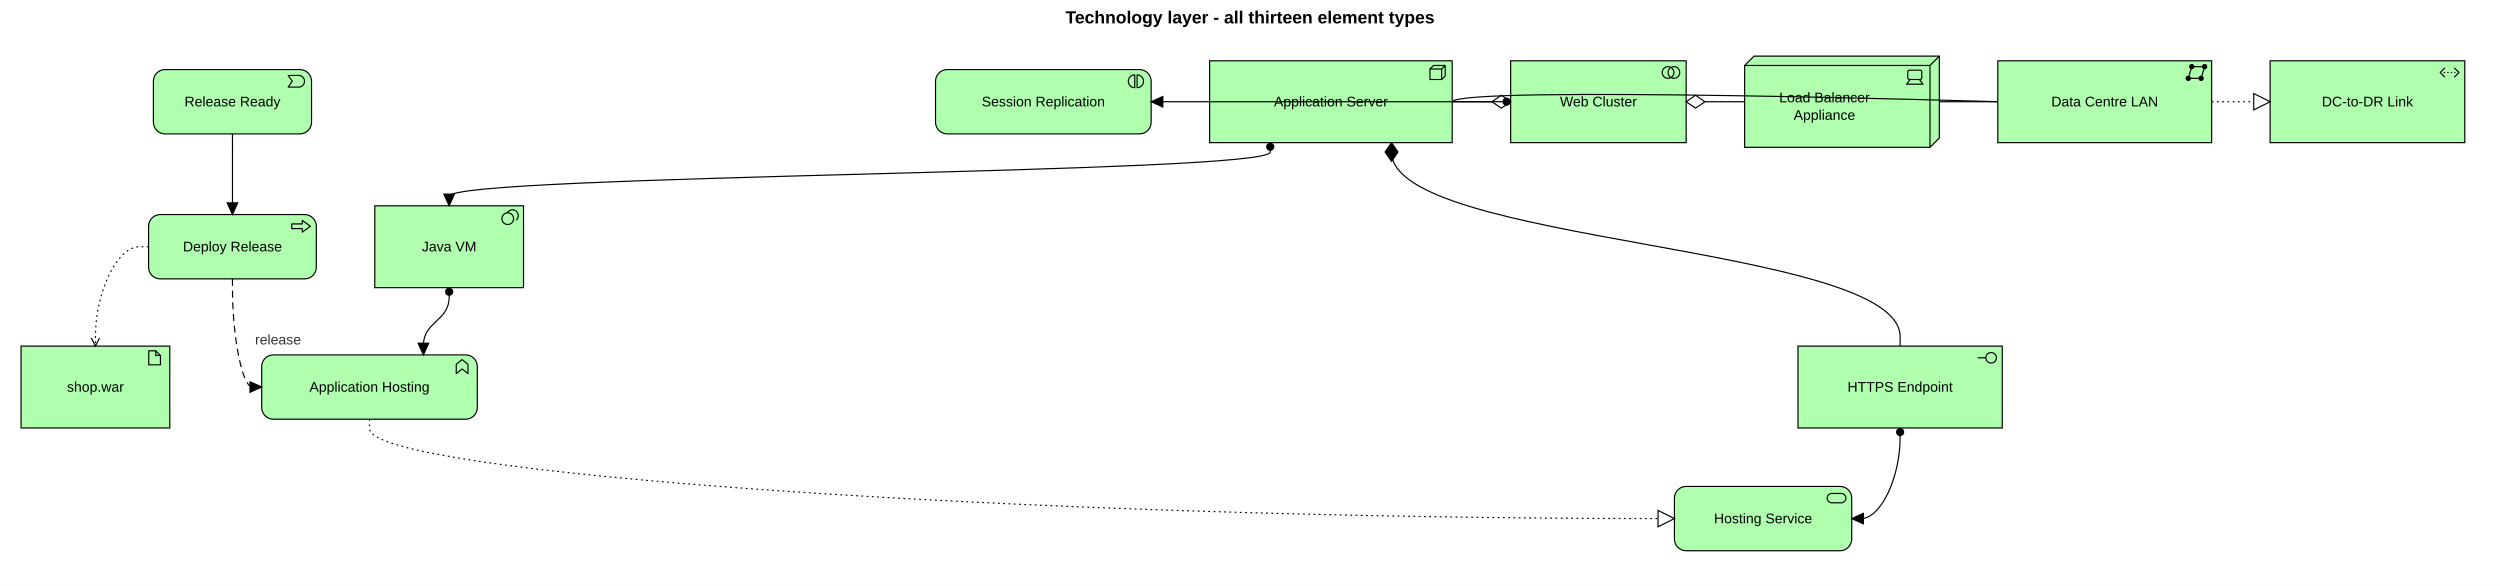
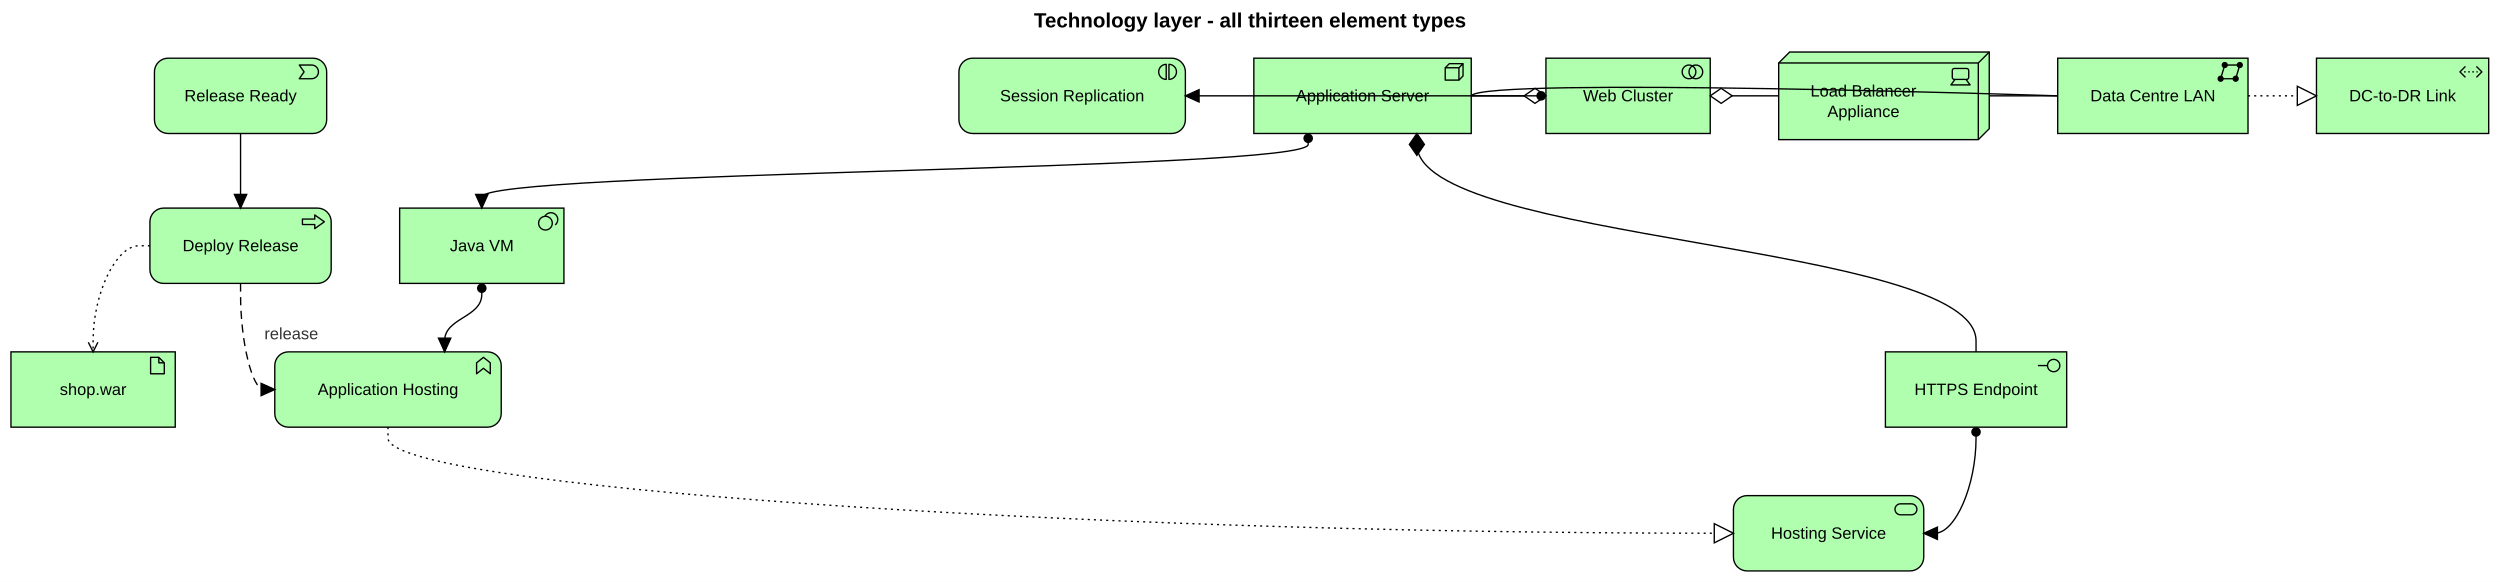
- <svg xmlns="http://www.w3.org/2000/svg" width="2138" height="501" viewBox="0 0 2138 501" font-family="Arial, Helvetica, sans-serif" font-size="12">
-   <rect x="0" y="0" width="2138" height="501" fill="#ffffff" />
-   <text x="1069" y="20" text-anchor="middle" font-size="15" font-weight="bold">Technology layer - all thirteen element types</text>
-   <g transform="translate(10,40)">
+ <svg xmlns="http://www.w3.org/2000/svg" width="1826" height="425" viewBox="0 0 1826 425" font-family="Arial, Helvetica, sans-serif" font-size="12">
+   <rect x="0" y="0" width="1826" height="425" fill="#ffffff" />
+   <text x="913" y="20" text-anchor="middle" font-size="15" font-weight="bold">Technology layer - all thirteen element types</text>
+   <g transform="translate(0,30)">
    <g class="element technology-collaboration" data-id="webCluster">
-       <rect fill="#AFFFAF" stroke="#000000" stroke-width="1" x="1281.91" y="12" width="150.11" height="70" rx="0" ry="0" />
+       <rect fill="#AFFFAF" stroke="#000000" stroke-width="1" x="1129.15" y="12.5" width="120" height="55" rx="0" ry="0" />
      <g stroke="#000" stroke-width="1" stroke-linejoin="round" fill="none">
-         <circle cx="1416.52" cy="22" r="5" />
-         <circle cx="1421.52" cy="22" r="5" />
+         <circle cx="1233.65" cy="22.5" r="5" />
+         <circle cx="1238.65" cy="22.5" r="5" />
      </g>
-       <text x="1356.97" y="51" text-anchor="middle">Web Cluster</text>
+       <text x="1189.15" y="44" text-anchor="middle">Web Cluster</text>
    </g>
    <g class="element node" data-id="appServer">
-       <rect fill="#AFFFAF" stroke="#000000" stroke-width="1" x="1024.45" y="12" width="207.46" height="70" rx="0" ry="0" />
+       <rect fill="#AFFFAF" stroke="#000000" stroke-width="1" x="915.8" y="12.5" width="158.8" height="55" rx="0" ry="0" />
      <g stroke="#000" stroke-width="1" stroke-linejoin="round" fill="none">
-         <rect x="1212.91" y="19" width="10" height="9" />
-         <path d="M1212.91,19 L1215.91,16 H1225.91 V25 L1222.91,28 M1222.91,19 L1225.91,16" />
+         <rect x="1055.6" y="19.5" width="10" height="9" />
+         <path d="M1055.6,19.5 L1058.6,16.5 H1068.6 V25.5 L1065.6,28.5 M1065.6,19.5 L1068.6,16.5" />
      </g>
-       <text x="1128.18" y="51" text-anchor="middle">Application Server</text>
+       <text x="995.2" y="44" text-anchor="middle">Application Server</text>
    </g>
    <g class="element device" data-id="lbAppliance">
-       <path fill="#AFFFAF" stroke="#000000" stroke-width="1" d="M1482.02,16 L1490.02,8 H1648.52 V78 L1640.52,86 H1482.02 Z" />
-       <path fill="none" stroke="#000000" stroke-width="1" d="M1482.02,16 H1640.52 V86 M1640.52,16 L1648.52,8" />
+       <path fill="#AFFFAF" stroke="#000000" stroke-width="1" d="M1299.15,16 L1307.15,8 H1452.95 V64 L1444.95,72 H1299.15 Z" />
+       <path fill="none" stroke="#000000" stroke-width="1" d="M1299.15,16 H1444.95 V72 M1444.95,16 L1452.95,8" />
      <g stroke="#000" stroke-width="1" stroke-linejoin="round" fill="none">
-         <rect x="1621.52" y="20" width="12" height="8" rx="1.5" />
-         <path d="M1623.52,28 L1620.52,32 H1634.52 L1631.52,28" />
+         <rect x="1425.95" y="20" width="12" height="8" rx="1.5" />
+         <path d="M1427.95,28 L1424.95,32 H1438.95 L1435.95,28" />
      </g>
-       <text x="1550.27" y="47.5" text-anchor="middle">Load Balancer</text>
-       <text x="1550.27" y="62.5" text-anchor="middle">Appliance</text>
+       <text x="1361.05" y="40.5" text-anchor="middle">Load Balancer</text>
+       <text x="1361.05" y="55.5" text-anchor="middle">Appliance</text>
    </g>
    <g class="element system-software" data-id="jvm">
-       <rect fill="#AFFFAF" stroke="#000000" stroke-width="1" x="310.52" y="136" width="127.2" height="70" rx="0" ry="0" />
+       <rect fill="#AFFFAF" stroke="#000000" stroke-width="1" x="291.9" y="122" width="120" height="55" rx="0" ry="0" />
      <g stroke="#000" stroke-width="1" stroke-linejoin="round" fill="none">
-         <path d="M423.72,142.2 A5,5 0 1 1 431.32,148.3" />
-         <circle cx="424.22" cy="147" r="5" />
+         <path d="M397.9,128.2 A5,5 0 1 1 405.5,134.3" />
+         <circle cx="398.4" cy="133" r="5" />
      </g>
-       <text x="374.12" y="175" text-anchor="middle">Java VM</text>
+       <text x="351.9" y="153.5" text-anchor="middle">Java VM</text>
    </g>
    <g class="element technology-interface" data-id="httpsPort">
-       <rect fill="#AFFFAF" stroke="#000000" stroke-width="1" x="1527.64" y="256" width="174.69" height="70" rx="0" ry="0" />
+       <rect fill="#AFFFAF" stroke="#000000" stroke-width="1" x="1377.1" y="227" width="132.4" height="55" rx="0" ry="0" />
      <g stroke="#000" stroke-width="1" stroke-linejoin="round" fill="none">
-         <line x1="1681.33" y1="266" x2="1688.33" y2="266" />
-         <circle cx="1692.83" cy="266" r="4.5" />
+         <line x1="1488.5" y1="237" x2="1495.5" y2="237" />
+         <circle cx="1500" cy="237" r="4.5" />
      </g>
-       <text x="1614.99" y="295" text-anchor="middle">HTTPS Endpoint</text>
+       <text x="1443.3" y="258.5" text-anchor="middle">HTTPS Endpoint</text>
    </g>
    <g class="element path" data-id="dcLink">
-       <rect fill="#AFFFAF" stroke="#000000" stroke-width="1" x="1931.4" y="12" width="166.5" height="70" rx="0" ry="0" />
+       <rect fill="#AFFFAF" stroke="#000000" stroke-width="1" x="1691.95" y="12.5" width="125.8" height="55" rx="0" ry="0" />
      <g stroke="#000" stroke-width="1" stroke-linejoin="round" fill="none">
-         <path d="M2080.89,18 L2076.89,22 L2080.89,26 M2088.89,18 L2092.89,22 L2088.89,26" />
-         <line x1="2079.89" y1="22" x2="2089.89" y2="22" stroke-dasharray="1.2 1.8" />
+         <path d="M1800.75,18.5 L1796.75,22.5 L1800.75,26.5 M1808.75,18.5 L1812.75,22.5 L1808.75,26.5" />
+         <line x1="1799.75" y1="22.5" x2="1809.75" y2="22.5" stroke-dasharray="1.2 1.8" />
      </g>
-       <text x="2014.65" y="51" text-anchor="middle">DC-to-DR Link</text>
+       <text x="1754.85" y="44" text-anchor="middle">DC-to-DR Link</text>
    </g>
    <g class="element communication-network" data-id="lan">
-       <rect fill="#AFFFAF" stroke="#000000" stroke-width="1" x="1698.52" y="12" width="182.88" height="70" rx="0" ry="0" />
+       <rect fill="#AFFFAF" stroke="#000000" stroke-width="1" x="1502.95" y="12.5" width="139" height="55" rx="0" ry="0" />
      <g stroke="#000" stroke-width="1" stroke-linejoin="round">
-         <path fill="none" d="M1864.4,17 L1875.4,17 L1872.4,27 L1861.4,27 Z" />
-         <circle cx="1864.4" cy="17" r="1.8" fill="#000" />
-         <circle cx="1875.4" cy="17" r="1.8" fill="#000" />
-         <circle cx="1872.4" cy="27" r="1.8" fill="#000" />
-         <circle cx="1861.4" cy="27" r="1.8" fill="#000" />
+         <path fill="none" d="M1624.95,17.5 L1635.95,17.5 L1632.95,27.5 L1621.95,27.5 Z" />
+         <circle cx="1624.95" cy="17.5" r="1.8" fill="#000" />
+         <circle cx="1635.95" cy="17.5" r="1.8" fill="#000" />
+         <circle cx="1632.95" cy="27.5" r="1.8" fill="#000" />
+         <circle cx="1621.95" cy="27.5" r="1.8" fill="#000" />
      </g>
-       <text x="1789.96" y="51" text-anchor="middle">Data Centre LAN</text>
+       <text x="1572.45" y="44" text-anchor="middle">Data Centre LAN</text>
    </g>
    <g class="element technology-function" data-id="hosting">
-       <rect fill="#AFFFAF" stroke="#000000" stroke-width="1" x="213.8" y="263.5" width="184.4" height="55" rx="10" ry="10" />
-       <path stroke="#000" stroke-width="1" stroke-linejoin="round" fill="none" d="M380.2,271.5 L385.2,267.5 L390.2,271.5 L390.2,279.5 L385.2,275.5 L380.2,279.5 Z" />
-       <text x="306" y="295" text-anchor="middle">Application Hosting</text>
+       <rect fill="#AFFFAF" stroke="#000000" stroke-width="1" x="200.7" y="227" width="165.4" height="55" rx="10" ry="10" />
+       <path stroke="#000" stroke-width="1" stroke-linejoin="round" fill="none" d="M348.1,235 L353.1,231 L358.1,235 L358.1,243 L353.1,239 L348.1,243 Z" />
+       <text x="283.4" y="258.5" text-anchor="middle">Application Hosting</text>
    </g>
    <g class="element technology-process" data-id="deploy">
-       <rect fill="#AFFFAF" stroke="#000000" stroke-width="1" x="117.08" y="143.5" width="143.44" height="55" rx="10" ry="10" />
-       <path stroke="#000" stroke-width="1" stroke-linejoin="round" fill="none" d="M239.52,151.5 H248.52 V148.5 L255.52,153.5 L248.52,158.5 V155.5 H239.52 Z" />
-       <text x="188.8" y="175" text-anchor="middle">Deploy Release</text>
+       <rect fill="#AFFFAF" stroke="#000000" stroke-width="1" x="109.5" y="122" width="132.4" height="55" rx="10" ry="10" />
+       <path stroke="#000" stroke-width="1" stroke-linejoin="round" fill="none" d="M220.9,130 H229.9 V127 L236.9,132 L229.9,137 V134 H220.9 Z" />
+       <text x="175.7" y="153.5" text-anchor="middle">Deploy Release</text>
    </g>
    <g class="element technology-interaction" data-id="replicate">
-       <rect fill="#AFFFAF" stroke="#000000" stroke-width="1" x="790.06" y="19.5" width="184.4" height="55" rx="10" ry="10" />
+       <rect fill="#AFFFAF" stroke="#000000" stroke-width="1" x="700.4" y="12.5" width="165.4" height="55" rx="10" ry="10" />
      <g stroke="#000" stroke-width="1" stroke-linejoin="round" fill="none">
-         <path d="M960.45,24 A5.5,5.5 0 0 0 960.45,35 Z" />
-         <path d="M962.45,24 A5.5,5.5 0 0 1 962.45,35 Z" />
+         <path d="M851.8,17 A5.5,5.5 0 0 0 851.8,28 Z" />
+         <path d="M853.8,17 A5.5,5.5 0 0 1 853.8,28 Z" />
      </g>
-       <text x="882.26" y="51" text-anchor="middle">Session Replication</text>
+       <text x="783.1" y="44" text-anchor="middle">Session Replication</text>
    </g>
    <g class="element technology-event" data-id="releaseReady">
-       <rect fill="#AFFFAF" stroke="#000000" stroke-width="1" x="121.18" y="19.5" width="135.25" height="55" rx="10" ry="10" />
-       <path stroke="#000" stroke-width="1" stroke-linejoin="round" fill="none" d="M236.42,24.5 H245.42 A5,5 0 0 1 245.42,34.5 H236.42 L239.92,29.5 Z" />
-       <text x="188.8" y="51" text-anchor="middle">Release Ready</text>
+       <rect fill="#AFFFAF" stroke="#000000" stroke-width="1" x="112.8" y="12.5" width="125.8" height="55" rx="10" ry="10" />
+       <path stroke="#000" stroke-width="1" stroke-linejoin="round" fill="none" d="M218.6,17.5 H227.6 A5,5 0 0 1 227.6,27.5 H218.6 L222.1,22.5 Z" />
+       <text x="175.7" y="44" text-anchor="middle">Release Ready</text>
    </g>
    <g class="element technology-service" data-id="hostingSvc">
-       <rect fill="#AFFFAF" stroke="#000000" stroke-width="1" x="1421.97" y="376" width="151.63" height="55" rx="10" ry="10" />
-       <rect stroke="#000" stroke-width="1" stroke-linejoin="round" fill="none" x="1552.6" y="382" width="16" height="8" rx="4" ry="4" />
-       <text x="1497.79" y="407.5" text-anchor="middle">Hosting Service</text>
+       <rect fill="#AFFFAF" stroke="#000000" stroke-width="1" x="1266.1" y="332" width="139" height="55" rx="10" ry="10" />
+       <rect stroke="#000" stroke-width="1" stroke-linejoin="round" fill="none" x="1384.1" y="338" width="16" height="8" rx="4" ry="4" />
+       <text x="1335.6" y="363.5" text-anchor="middle">Hosting Service</text>
    </g>
    <g class="element artifact" data-id="shopWar">
-       <rect fill="#AFFFAF" stroke="#000000" stroke-width="1" x="8" y="256" width="127.2" height="70" rx="0" ry="0" />
-       <path stroke="#000" stroke-width="1" stroke-linejoin="round" fill="none" d="M117.2,260 H123.2 L127.2,264 V272 H117.2 Z M123.2,260 V264 H127.2" />
-       <text x="71.6" y="295" text-anchor="middle">shop.war</text>
+       <rect fill="#AFFFAF" stroke="#000000" stroke-width="1" x="8" y="227" width="120" height="55" rx="0" ry="0" />
+       <path stroke="#000" stroke-width="1" stroke-linejoin="round" fill="none" d="M110,231 H116 L120,235 V243 H110 Z M116,231 V235 H120" />
+       <text x="68" y="258.5" text-anchor="middle">shop.war</text>
    </g>
    <g class="relationship aggregation" data-source="webCluster" data-target="appServer">
-       <path d="M1281.91,47L1273.91,47C1271.91,47 1273.91,47 1268.243,47C1262.577,47 1251.243,47 1245.577,47L1239.91,47L1231.91,47" fill="none" stroke="#000" stroke-width="1" />
-       <path d="M1281.91,47 L1273.91,52.5 L1265.91,47 L1273.91,41.5 Z" fill="#fff" stroke="#000" stroke-width="1" />
+       <path d="M1129.15,40L1121.15,40C1119.15,40 1121.15,40 1114.725,40C1108.3,40 1095.45,40 1089.025,40L1082.6,40L1074.6,40" fill="none" stroke="#000" stroke-width="1" />
+       <path d="M1129.15,40 L1121.15,45.5 L1113.15,40 L1121.15,34.5 Z" fill="#fff" stroke="#000" stroke-width="1" />
    </g>
    <g class="relationship aggregation" data-source="webCluster" data-target="lbAppliance">
-       <path d="M1432.022,47L1440.022,47C1442.022,47 1440.022,47 1445.689,47C1451.355,47 1462.689,47 1468.355,47L1474.022,47L1482.022,47" fill="none" stroke="#000" stroke-width="1" />
-       <path d="M1432.02,47 L1440.02,41.5 L1448.02,47 L1440.02,52.5 Z" fill="#fff" stroke="#000" stroke-width="1" />
+       <path d="M1249.15,40L1257.15,40C1259.15,40 1257.15,40 1262.817,40C1268.483,40 1279.817,40 1285.483,40L1291.15,40L1299.15,40" fill="none" stroke="#000" stroke-width="1" />
+       <path d="M1249.15,40 L1257.15,34.5 L1265.15,40 L1257.15,45.5 Z" fill="#fff" stroke="#000" stroke-width="1" />
    </g>
    <g class="relationship assignment" data-source="webCluster" data-target="replicate">
-       <path d="M1281.91,47L1273.91,47C1271.91,47 1273.91,47 1225.334,47C1176.758,47 1079.606,47 1031.03,47L982.454,47L974.454,47" fill="none" stroke="#000" stroke-width="1" />
-       <circle cx="1278.41" cy="47" r="3.5" fill="#000" />
-       <path d="M974.45,47 L984.45,42.5 L984.45,51.5 Z" fill="#000" stroke="#000" stroke-width="1" />
+       <path d="M1129.15,40L1121.15,40C1119.15,40 1121.15,40 1079.925,40C1038.7,40 956.25,40 915.025,40L873.8,40L865.8,40" fill="none" stroke="#000" stroke-width="1" />
+       <circle cx="1125.65" cy="40" r="3.5" fill="#000" />
+       <path d="M865.8,40 L875.8,35.5 L875.8,44.5 Z" fill="#000" stroke="#000" stroke-width="1" />
    </g>
    <g class="relationship assignment" data-source="appServer" data-target="jvm">
-       <path d="M1076.318,82L1076.318,90C1076.318,109 374.118,109 374.118,128L374.118,136" fill="none" stroke="#000" stroke-width="1" />
-       <circle cx="1076.32" cy="85.5" r="3.5" fill="#000" />
-       <path d="M374.12,136 L369.62,126 L378.62,126 Z" fill="#000" stroke="#000" stroke-width="1" />
+       <path d="M955.5,67.5L955.5,75.5C955.5,94.75 351.9,94.75 351.9,114L351.9,122" fill="none" stroke="#000" stroke-width="1" />
+       <circle cx="955.5" cy="71" r="3.5" fill="#000" />
+       <path d="M351.9,122 L347.4,112 L356.4,112 Z" fill="#000" stroke="#000" stroke-width="1" />
    </g>
    <g class="relationship composition" data-source="appServer" data-target="httpsPort">
-       <path d="M1180.046,82L1180.046,90C1180.046,169 1614.988,169 1614.988,248L1614.988,256" fill="none" stroke="#000" stroke-width="1" />
-       <path d="M1180.05,82 L1185.55,90 L1180.05,98 L1174.55,90 Z" fill="#000" stroke="#000" stroke-width="1" />
+       <path d="M1034.9,67.5L1034.9,75.5C1034.9,147.25 1443.3,147.25 1443.3,219L1443.3,227" fill="none" stroke="#000" stroke-width="1" />
+       <path d="M1034.9,67.5 L1040.4,75.5 L1034.9,83.5 L1029.4,75.5 Z" fill="#000" stroke="#000" stroke-width="1" />
    </g>
    <g class="relationship assignment" data-source="jvm" data-target="hosting">
-       <path d="M374.118,206L374.118,214C374.118,234.75 352.098,234.75 352.098,255.5L352.098,263.5" fill="none" stroke="#000" stroke-width="1" />
-       <circle cx="374.12" cy="209.5" r="3.5" fill="#000" />
-       <path d="M352.1,263.5 L347.6,253.5 L356.6,253.5 Z" fill="#000" stroke="#000" stroke-width="1" />
+       <path d="M351.9,177L351.9,185C351.9,202 324.75,202 324.75,219L324.75,227" fill="none" stroke="#000" stroke-width="1" />
+       <circle cx="351.9" cy="180.5" r="3.5" fill="#000" />
+       <path d="M324.75,227 L320.25,217 L329.25,217 Z" fill="#000" stroke="#000" stroke-width="1" />
    </g>
    <g class="relationship realization" data-source="hosting" data-target="hostingSvc">
-       <path d="M305.998,318.5L305.998,326.5C305.998,365 859.986,403.5 1413.974,403.5L1421.974,403.5" fill="none" stroke="#000" stroke-width="1" stroke-dasharray="1.5 3" />
-       <path d="M1421.97,403.5 L1407.97,410.5 L1407.97,396.5 Z" fill="#fff" stroke="#000" stroke-width="1" />
+       <path d="M283.4,282L283.4,290C283.4,324.75 770.75,359.5 1258.1,359.5L1266.1,359.5" fill="none" stroke="#000" stroke-width="1" stroke-dasharray="1.5 3" />
+       <path d="M1266.1,359.5 L1252.1,366.5 L1252.1,352.5 Z" fill="#fff" stroke="#000" stroke-width="1" />
    </g>
    <g class="relationship assignment" data-source="httpsPort" data-target="hostingSvc">
-       <path d="M1614.988,326L1614.988,334C1614.988,368.75 1598.296,403.5 1581.604,403.5L1573.604,403.5" fill="none" stroke="#000" stroke-width="1" />
-       <circle cx="1614.99" cy="329.5" r="3.5" fill="#000" />
-       <path d="M1573.6,403.5 L1583.6,399 L1583.6,408 Z" fill="#000" stroke="#000" stroke-width="1" />
+       <path d="M1443.3,282L1443.3,290C1443.3,324.75 1428.2,359.5 1413.1,359.5L1405.1,359.5" fill="none" stroke="#000" stroke-width="1" />
+       <circle cx="1443.3" cy="285.5" r="3.5" fill="#000" />
+       <path d="M1405.1,359.5 L1415.1,355 L1415.1,364 Z" fill="#000" stroke="#000" stroke-width="1" />
    </g>
    <g class="relationship triggering" data-source="releaseReady" data-target="deploy">
-       <path d="M188.799,74.5L188.799,82.5L188.799,143.5" fill="none" stroke="#000" stroke-width="1" />
-       <path d="M188.8,143.5 L184.3,133.5 L193.3,133.5 Z" fill="#000" stroke="#000" stroke-width="1" />
+       <path d="M175.7,67.5L175.7,75.5L175.7,122" fill="none" stroke="#000" stroke-width="1" />
+       <path d="M175.7,122 L171.2,112 L180.2,112 Z" fill="#000" stroke="#000" stroke-width="1" />
    </g>
    <g class="relationship access" data-source="deploy" data-target="shopWar">
-       <path d="M117.08,171L109.08,171C90.34,171 71.6,209.5 71.6,248L71.6,256" fill="none" stroke="#000" stroke-width="1" stroke-dasharray="1.5 3" />
-       <path d="M68.1,249 L71.6,256 L75.1,249" fill="none" stroke="#000" stroke-width="1" />
+       <path d="M109.5,149.5L101.5,149.5C84.75,149.5 68,184.25 68,219L68,227" fill="none" stroke="#000" stroke-width="1" stroke-dasharray="1.5 3" />
+       <path d="M64.5,220 L68,227 L71.5,220" fill="none" stroke="#000" stroke-width="1" />
    </g>
    <g class="relationship flow" data-source="deploy" data-target="hosting">
-       <path d="M188.799,198.5L188.799,206.5C188.799,248.75 197.299,291 205.799,291L213.799,291" fill="none" stroke="#000" stroke-width="1" stroke-dasharray="6 4" />
-       <path d="M213.8,291 L203.8,295.5 L203.8,286.5 Z" fill="#000" stroke="#000" stroke-width="1" />
-       <text x="227.76" y="254.55" text-anchor="middle" font-size="12" font-family="&quot;trebuchet ms&quot;, verdana, arial, sans-serif" fill="#333">release</text>
+       <path d="M175.7,177L175.7,185C175.7,219.75 184.2,254.5 192.7,254.5L200.7,254.5" fill="none" stroke="#000" stroke-width="1" stroke-dasharray="6 4" />
+       <path d="M200.7,254.5 L190.7,259 L190.7,250 Z" fill="#000" stroke="#000" stroke-width="1" />
+       <text x="212.76" y="217.78" text-anchor="middle" font-size="12" font-family="&quot;trebuchet ms&quot;, verdana, arial, sans-serif" fill="#333">release</text>
    </g>
    <g class="relationship association" data-source="lan" data-target="appServer">
-       <path d="M1698.518,47L1698.518,47C1698.518,47 1239.91,33 1231.91,47" fill="none" stroke="#000" stroke-width="1" />
+       <path d="M1502.95,40L1502.95,40C1502.95,40 1082.6,26 1074.6,40" fill="none" stroke="#000" stroke-width="1" />
    </g>
    <g class="relationship association" data-source="lan" data-target="lbAppliance">
-       <path d="M1698.518,47L1690.518,47C1688.518,47 1690.518,47 1684.851,47C1679.185,47 1667.851,47 1662.185,47L1656.518,47L1648.518,47" fill="none" stroke="#000" stroke-width="1" />
+       <path d="M1502.95,40L1494.95,40C1492.95,40 1494.95,40 1489.283,40C1483.617,40 1472.283,40 1466.617,40L1460.95,40L1452.95,40" fill="none" stroke="#000" stroke-width="1" />
    </g>
    <g class="relationship realization" data-source="lan" data-target="dcLink">
-       <path d="M1881.398,47L1889.398,47C1891.398,47 1889.398,47 1895.065,47C1900.731,47 1912.065,47 1917.731,47L1923.398,47L1931.398,47" fill="none" stroke="#000" stroke-width="1" stroke-dasharray="1.5 3" />
-       <path d="M1931.4,47 L1917.4,54 L1917.4,40 Z" fill="#fff" stroke="#000" stroke-width="1" />
+       <path d="M1641.95,40L1649.95,40C1651.95,40 1649.95,40 1655.617,40C1661.283,40 1672.617,40 1678.283,40L1683.95,40L1691.95,40" fill="none" stroke="#000" stroke-width="1" stroke-dasharray="1.5 3" />
+       <path d="M1691.95,40 L1677.95,47 L1677.95,33 Z" fill="#fff" stroke="#000" stroke-width="1" />
    </g>
  </g>
</svg>
